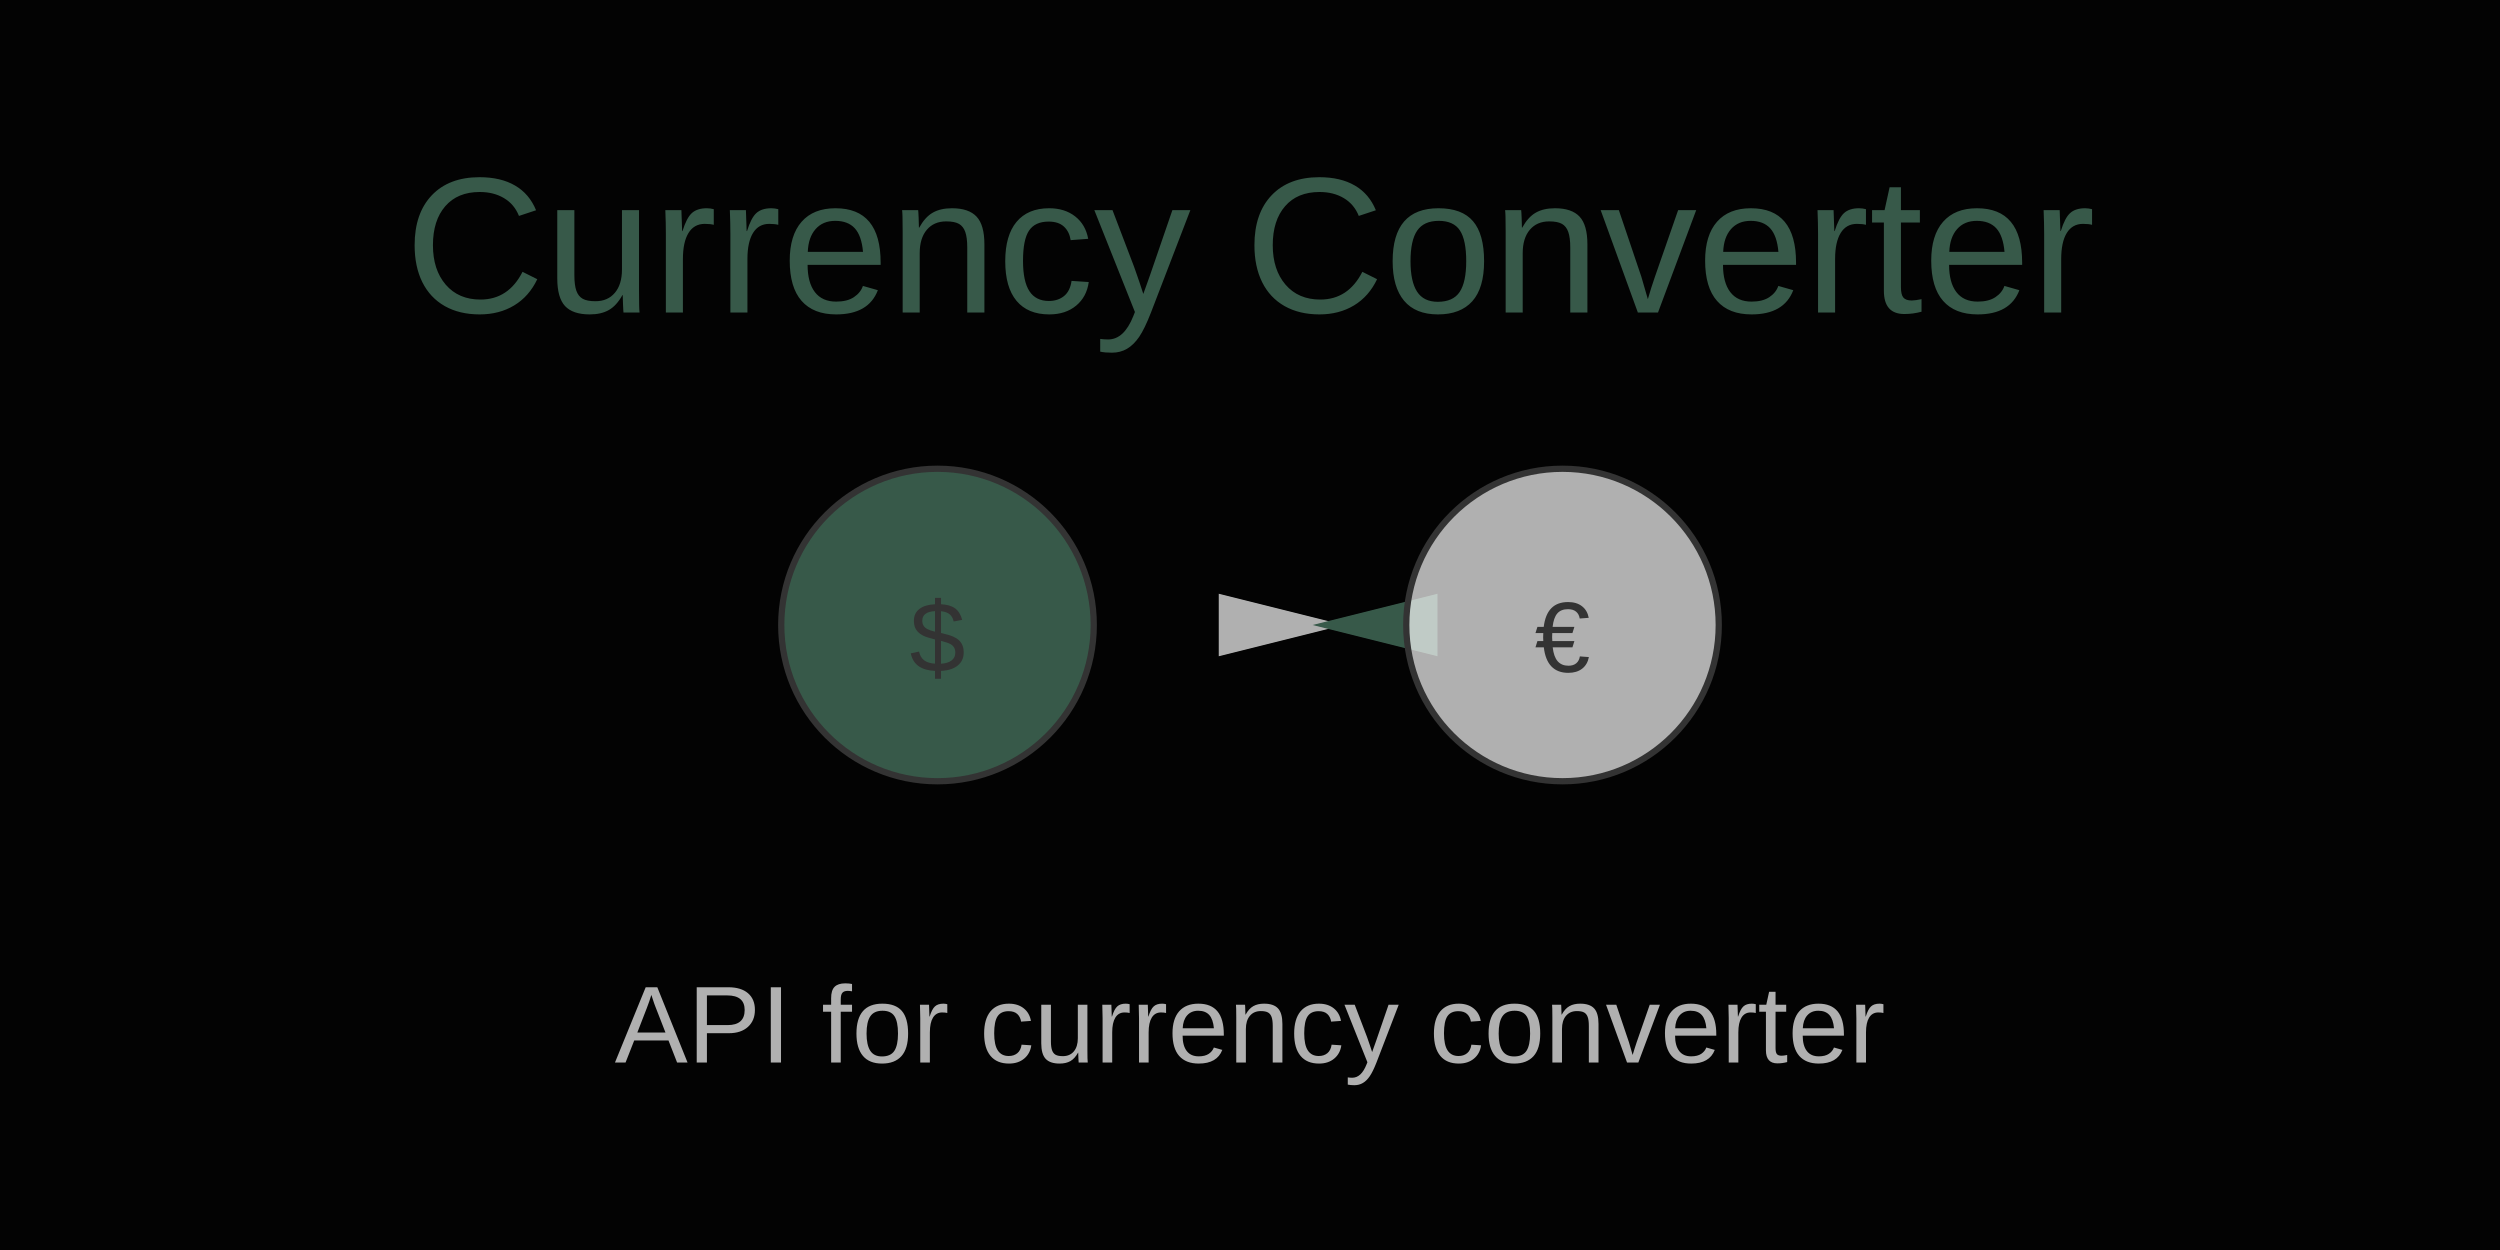
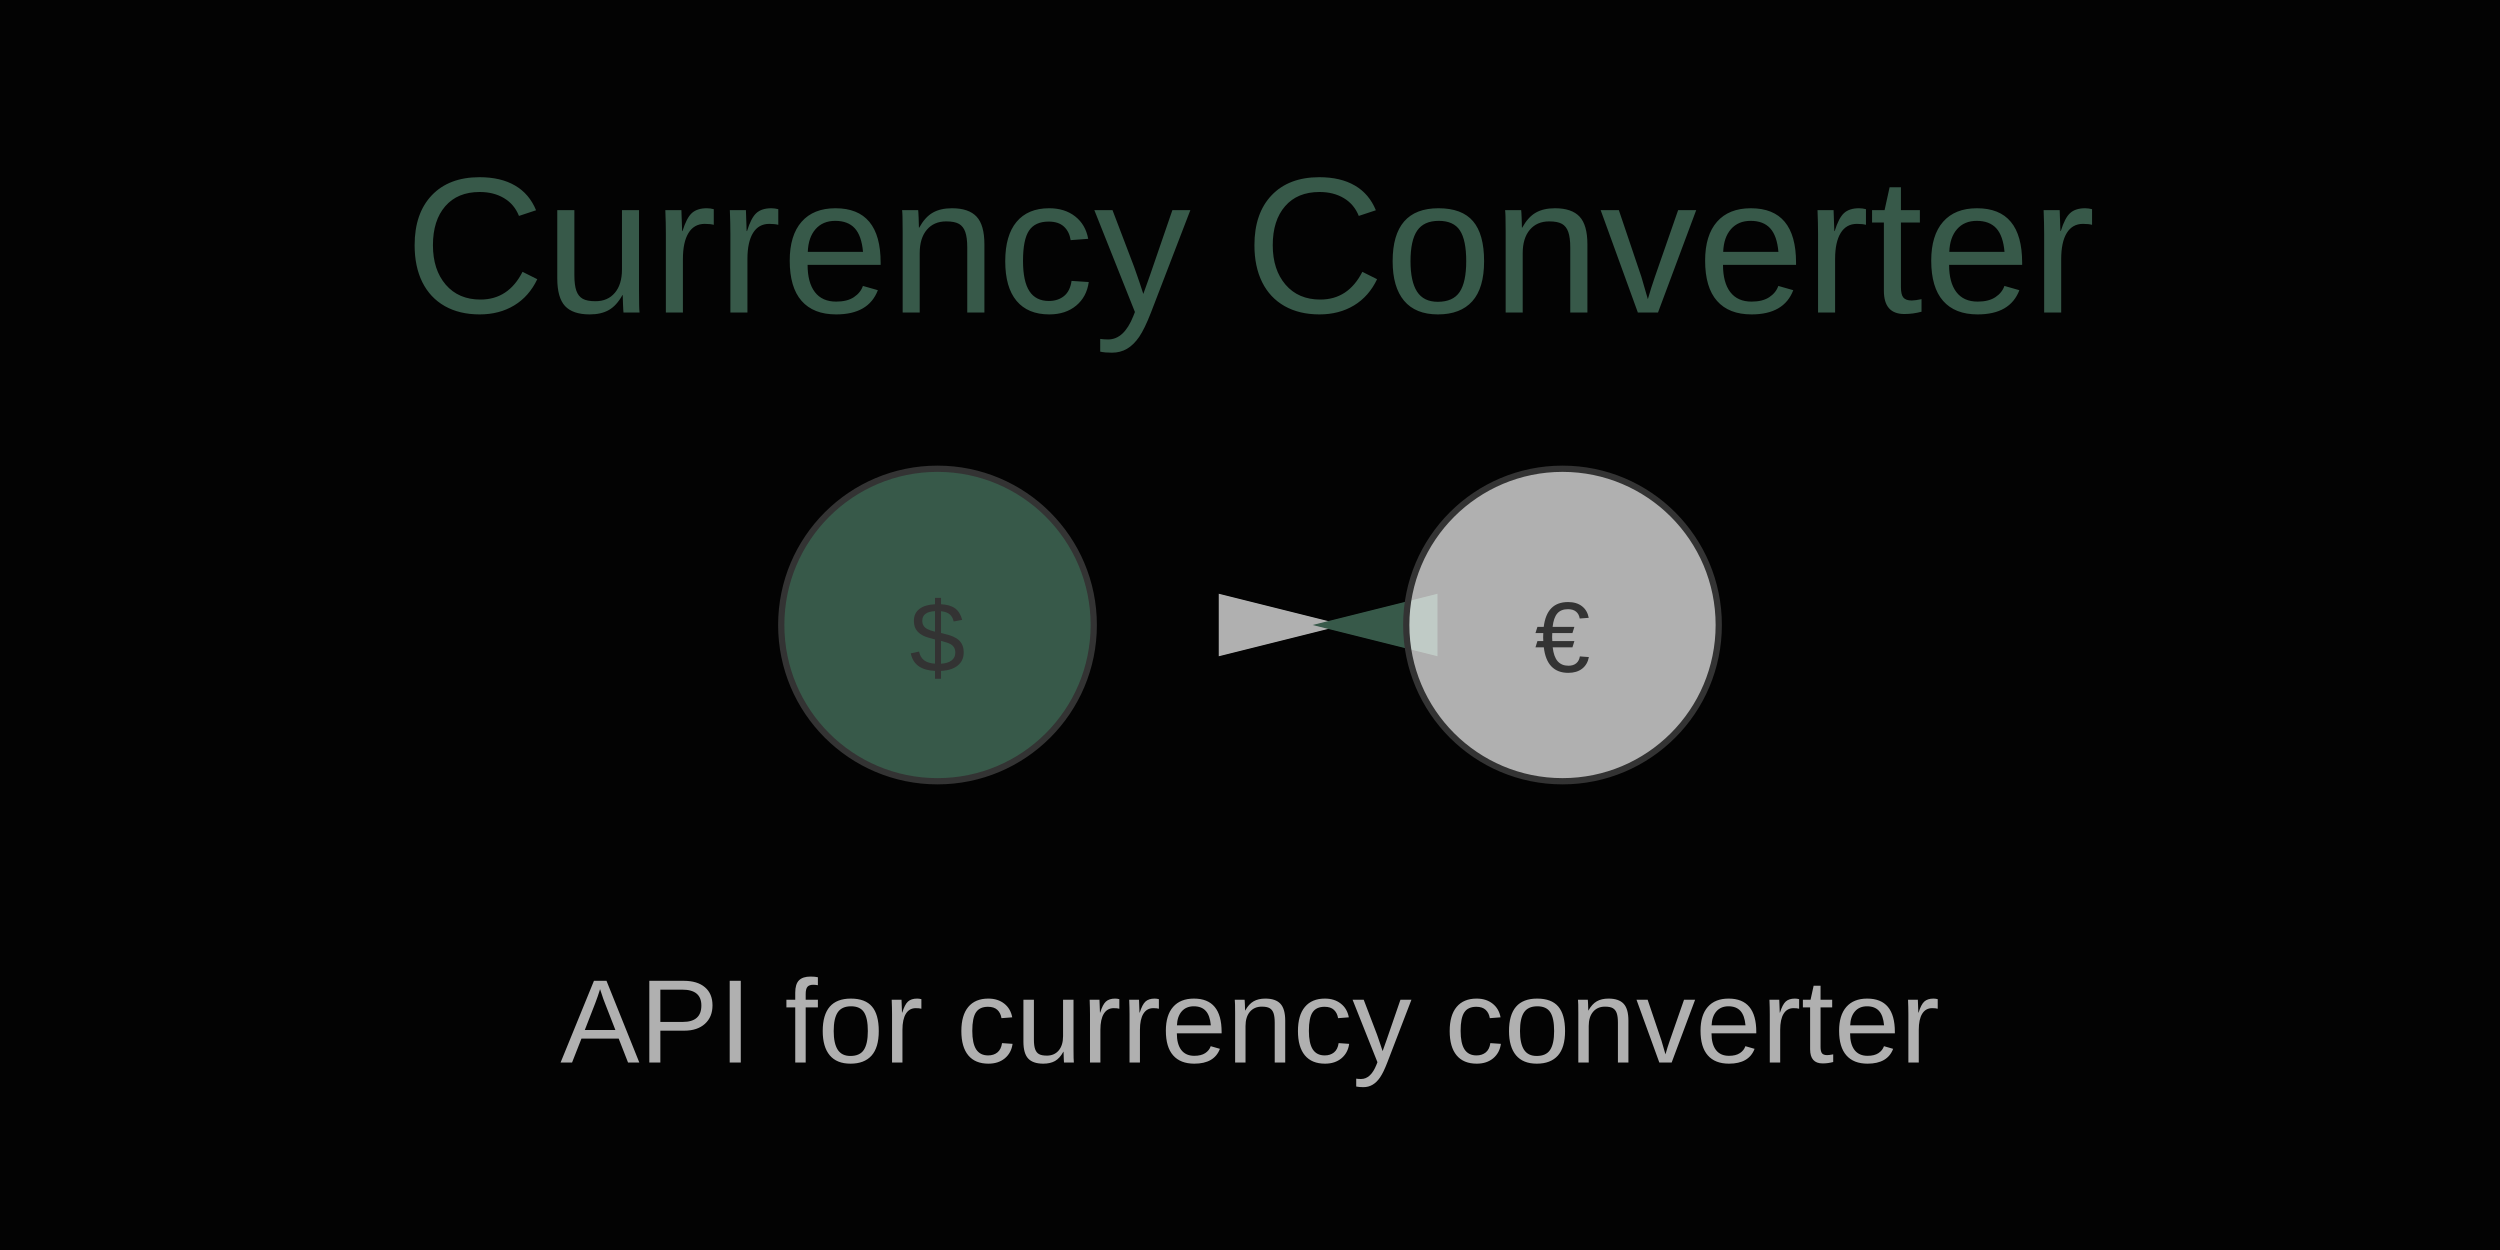
<svg xmlns="http://www.w3.org/2000/svg" width="800" height="400">
  <rect width="800" height="400" fill="#030303" />
  <text x="50%" y="100" text-anchor="middle" font-size="62" font-family="Arial, sans-serif" fill="#375949">
    Currency Converter
  </text>
  <circle cx="300" cy="200" r="50" fill="#375949" stroke="#333" stroke-width="2" />
  <text x="300" y="215" text-anchor="middle" font-size="32" font-family="Arial, sans-serif" fill="#333">
    $
  </text>
  <polygon points="390,190 430,200 390,210" fill="#ffffffaf" />
  <polygon points="460,190 420,200 460,210" fill="#375949" />
  <circle cx="500" cy="200" r="50" fill="#ffffffaf" stroke="#333" stroke-width="2" />
  <text x="500" y="215" text-anchor="middle" font-size="32" font-family="Arial, sans-serif" fill="#333">
    €
  </text>
-   <text x="50%" y="340" text-anchor="middle" font-size="35" font-family="Arial, sans-serif" fill="#ffffffaf">
+   <text x="50%" y="340" text-anchor="middle" font-size="38" font-family="Arial, sans-serif" fill="#ffffffaf">
    API for currency converter
  </text>
</svg>
